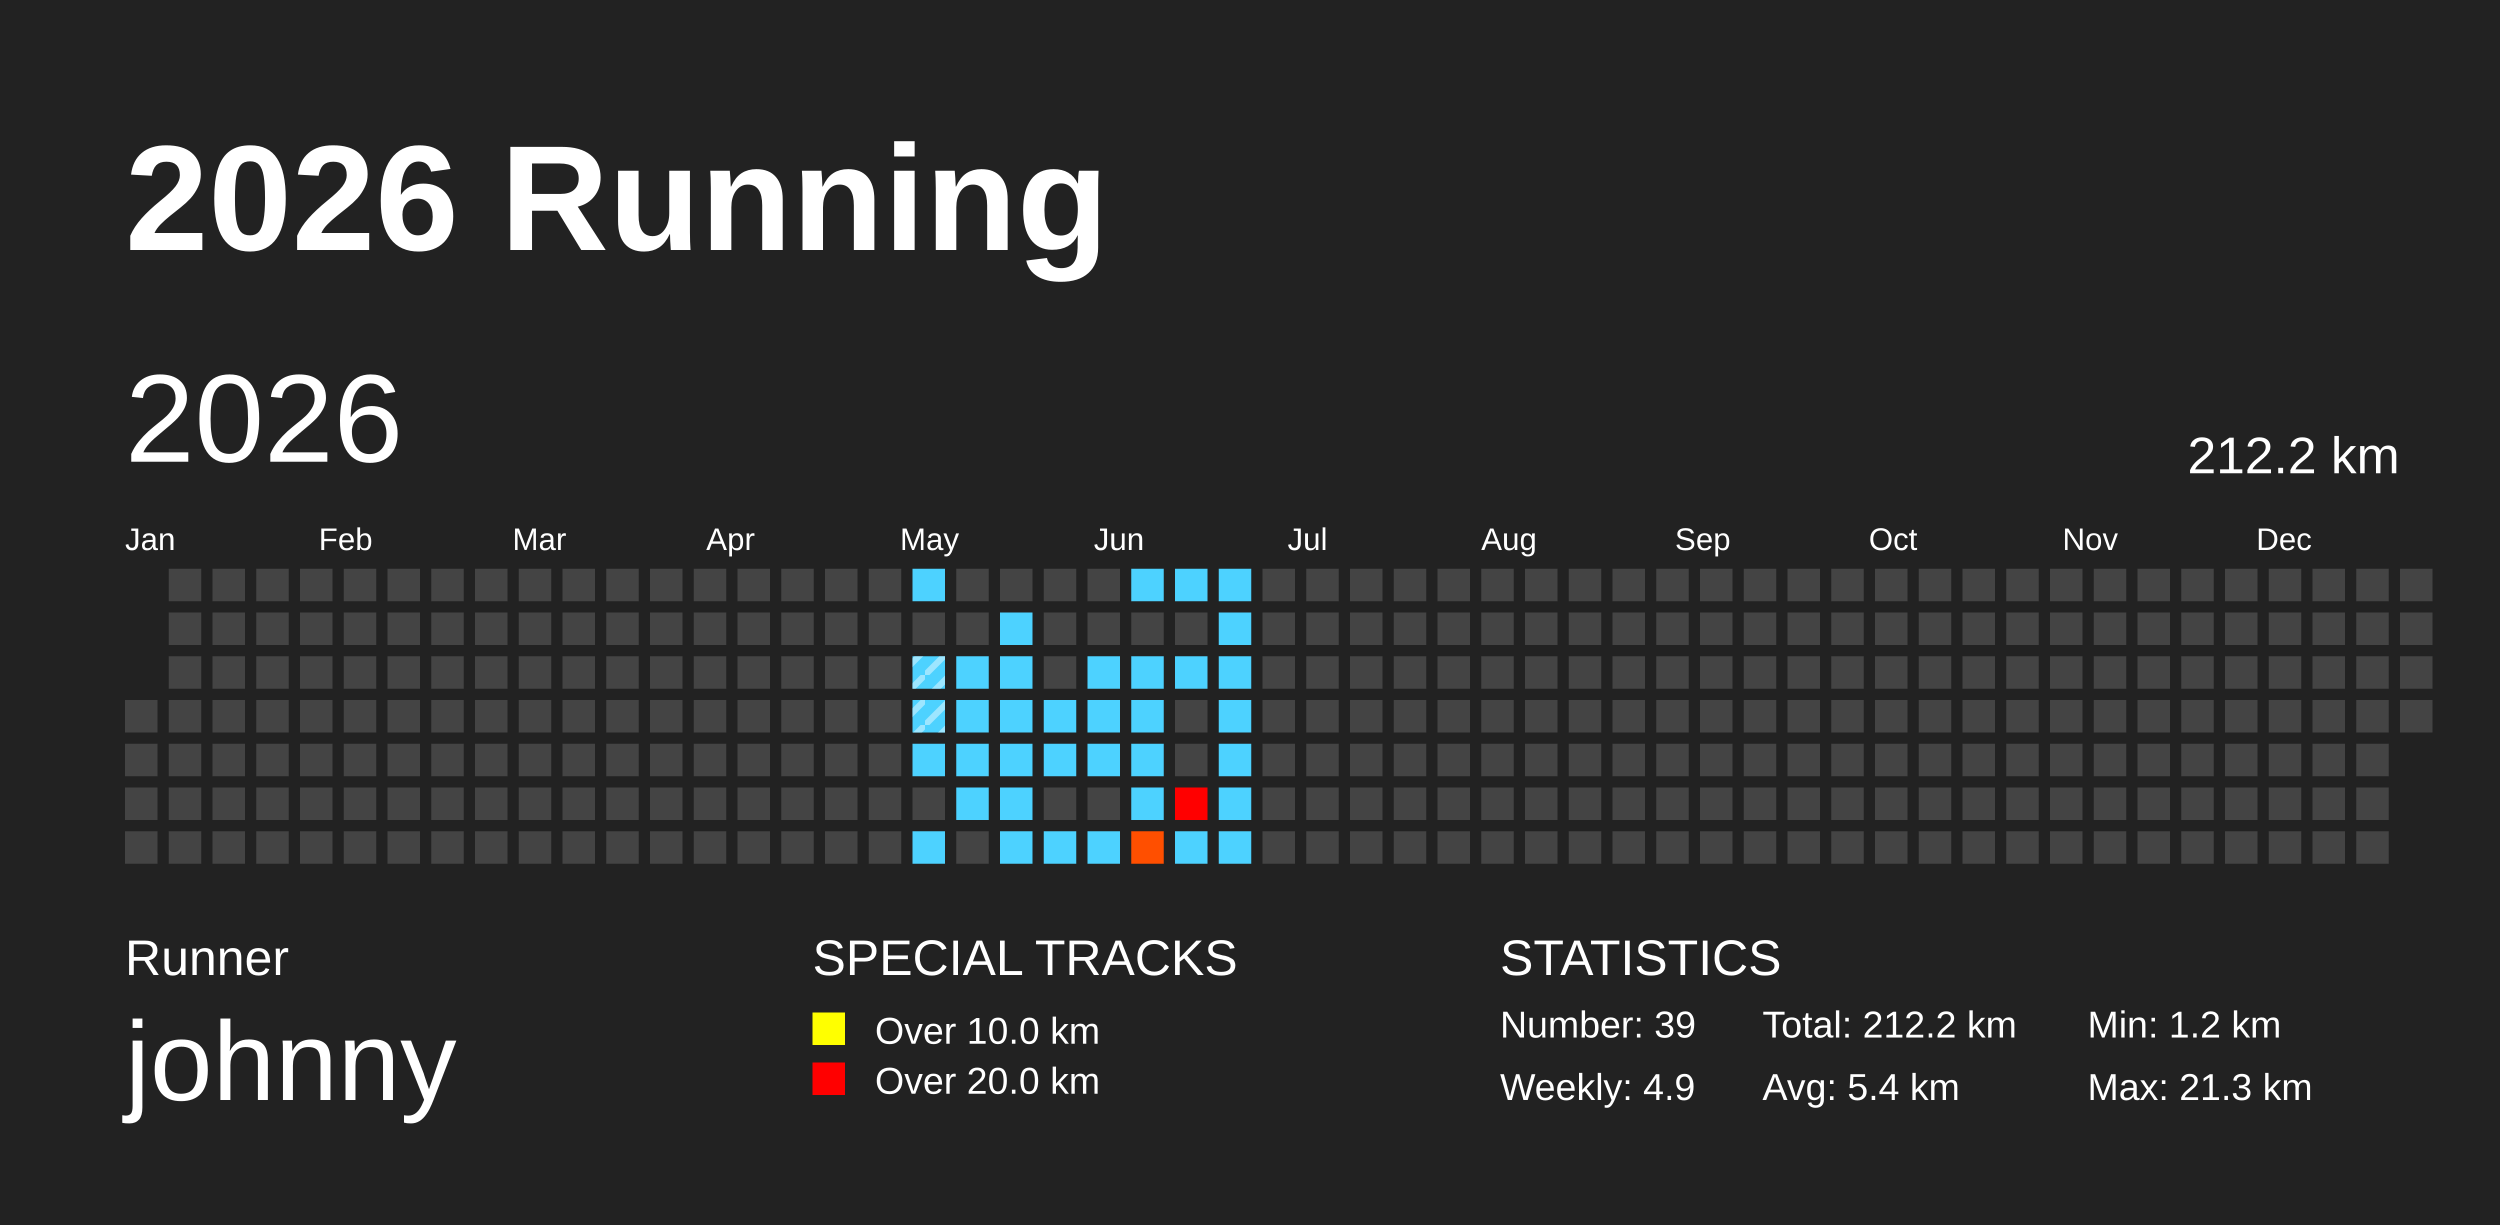
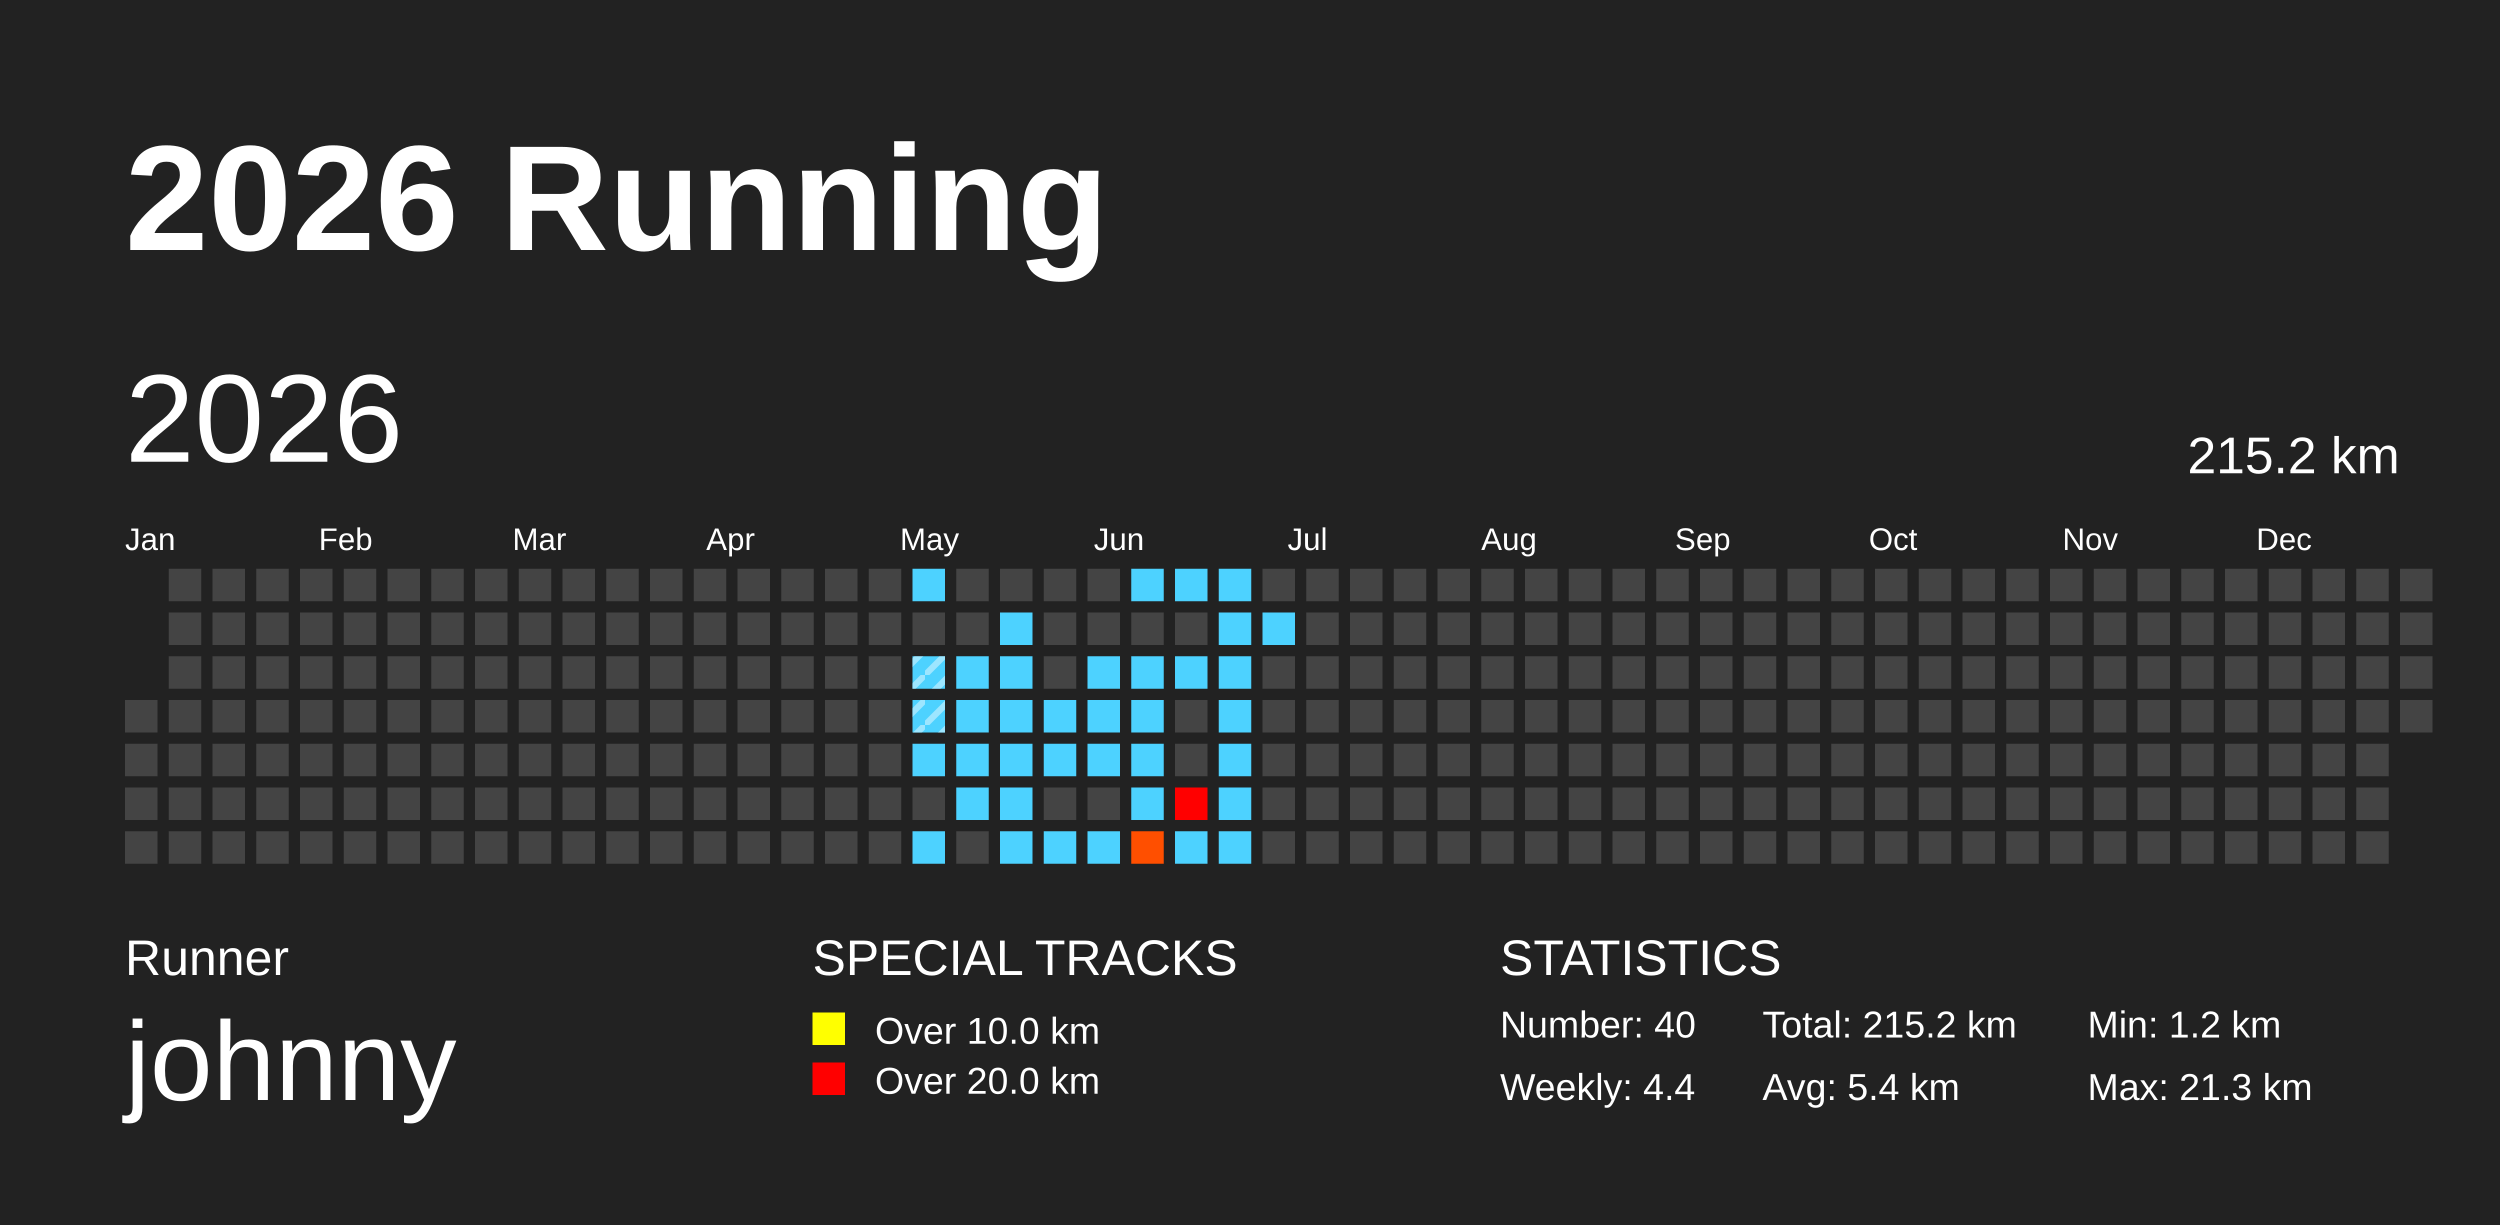
<svg xmlns="http://www.w3.org/2000/svg" baseProfile="full" height="98mm" version="1.1" viewBox="0,0,200,98" width="200mm">
  <defs>
    <pattern height="2" id="indoor-stripe" patternUnits="userSpaceOnUse" width="2">
      <line stroke="white" stroke-opacity="0.45" stroke-width="0.5" x1="0" x2="2" y1="2" y2="0" />
    </pattern>
  </defs>
  <rect fill="#222222" height="98" width="200" x="0" y="0" />
  <text fill="#FFFFFF" style="font-size:12px; font-family:Arial; font-weight:bold;" x="10" y="20">2026 Running</text>
  <text fill="#FFFFFF" style="font-size:4px; font-family:Arial" x="10" y="78">Runner</text>
  <text fill="#FFFFFF" style="font-size:9px; font-family:Arial" x="10" y="88">johnny</text>
  <text fill="#FFFFFF" style="font-size:4px; font-family:Arial" x="65" y="78">SPECIAL TRACKS</text>
  <rect fill="yellow" height="2.6" width="2.6" x="65" y="81" />
  <text fill="#FFFFFF" style="font-size:3px; font-family:Arial" x="70" y="83.5">Over 10.0 km</text>
  <rect fill="red" height="2.6" width="2.6" x="65" y="85" />
  <text fill="#FFFFFF" style="font-size:3px; font-family:Arial" x="70" y="87.5">Over 20.0 km</text>
  <text fill="#FFFFFF" style="font-size:4px; font-family:Arial" x="120" y="78">STATISTICS</text>
-   <text fill="#FFFFFF" style="font-size:3px; font-family:Arial" x="120" y="83">Number: 39</text>
-   <text fill="#FFFFFF" style="font-size:3px; font-family:Arial" x="120" y="88">Weekly: 4.9</text>
-   <text fill="#FFFFFF" style="font-size:3px; font-family:Arial" x="141" y="83">Total: 212.2 km</text>
+   <text fill="#FFFFFF" style="font-size:3px; font-family:Arial" x="120" y="83">Number: 40</text>
+   <text fill="#FFFFFF" style="font-size:3px; font-family:Arial" x="120" y="88">Weekly: 4.4</text>
+   <text fill="#FFFFFF" style="font-size:3px; font-family:Arial" x="141" y="83">Total: 215.2 km</text>
  <text fill="#FFFFFF" style="font-size:3px; font-family:Arial" x="141" y="88">Avg: 5.4 km</text>
  <text fill="#FFFFFF" style="font-size:3px; font-family:Arial" x="167" y="83">Min: 1.2 km</text>
  <text fill="#FFFFFF" style="font-size:3px; font-family:Arial" x="167" y="88">Max: 21.3 km</text>
  <text dominant-baseline="hanging" fill="#FFFFFF" style="font-size:10.0px; font-family:Arial;" x="10" y="30">2026</text>
-   <text dominant-baseline="hanging" fill="#FFFFFF" style="font-size:4.125px; font-family:Arial;" x="175" y="35">212.2 km</text>
+   <text dominant-baseline="hanging" fill="#FFFFFF" style="font-size:4.125px; font-family:Arial;" x="175" y="35">215.2 km</text>
  <text fill="#FFFFFF" style="font-size:2.5px; font-family:Arial" x="10.0" y="44">Jan</text>
  <text fill="#FFFFFF" style="font-size:2.5px; font-family:Arial" x="25.5" y="44">Feb</text>
  <text fill="#FFFFFF" style="font-size:2.5px; font-family:Arial" x="41.0" y="44">Mar</text>
  <text fill="#FFFFFF" style="font-size:2.5px; font-family:Arial" x="56.5" y="44">Apr</text>
  <text fill="#FFFFFF" style="font-size:2.5px; font-family:Arial" x="72.0" y="44">May</text>
  <text fill="#FFFFFF" style="font-size:2.5px; font-family:Arial" x="87.5" y="44">Jun</text>
  <text fill="#FFFFFF" style="font-size:2.5px; font-family:Arial" x="103.0" y="44">Jul</text>
  <text fill="#FFFFFF" style="font-size:2.5px; font-family:Arial" x="118.5" y="44">Aug</text>
  <text fill="#FFFFFF" style="font-size:2.5px; font-family:Arial" x="134.0" y="44">Sep</text>
  <text fill="#FFFFFF" style="font-size:2.5px; font-family:Arial" x="149.5" y="44">Oct</text>
  <text fill="#FFFFFF" style="font-size:2.5px; font-family:Arial" x="165.0" y="44">Nov</text>
  <text fill="#FFFFFF" style="font-size:2.5px; font-family:Arial" x="180.5" y="44">Dec</text>
  <rect fill="#444444" height="2.6" width="2.6" x="10.0" y="56.0" />
  <rect fill="#444444" height="2.6" width="2.6" x="10.0" y="59.5" />
  <rect fill="#444444" height="2.6" width="2.6" x="10.0" y="63.0" />
  <rect fill="#444444" height="2.6" width="2.6" x="10.0" y="66.5" />
  <rect fill="#444444" height="2.6" width="2.6" x="13.5" y="45.5" />
  <rect fill="#444444" height="2.6" width="2.6" x="13.5" y="49.0" />
  <rect fill="#444444" height="2.6" width="2.6" x="13.5" y="52.5" />
  <rect fill="#444444" height="2.6" width="2.6" x="13.5" y="56.0" />
  <rect fill="#444444" height="2.6" width="2.6" x="13.5" y="59.5" />
  <rect fill="#444444" height="2.6" width="2.6" x="13.5" y="63.0" />
  <rect fill="#444444" height="2.6" width="2.6" x="13.5" y="66.5" />
  <rect fill="#444444" height="2.6" width="2.6" x="17.0" y="45.5" />
  <rect fill="#444444" height="2.6" width="2.6" x="17.0" y="49.0" />
  <rect fill="#444444" height="2.6" width="2.6" x="17.0" y="52.5" />
  <rect fill="#444444" height="2.6" width="2.6" x="17.0" y="56.0" />
  <rect fill="#444444" height="2.6" width="2.6" x="17.0" y="59.5" />
  <rect fill="#444444" height="2.6" width="2.6" x="17.0" y="63.0" />
  <rect fill="#444444" height="2.6" width="2.6" x="17.0" y="66.5" />
  <rect fill="#444444" height="2.6" width="2.6" x="20.5" y="45.5" />
  <rect fill="#444444" height="2.6" width="2.6" x="20.5" y="49.0" />
  <rect fill="#444444" height="2.6" width="2.6" x="20.5" y="52.5" />
  <rect fill="#444444" height="2.6" width="2.6" x="20.5" y="56.0" />
  <rect fill="#444444" height="2.6" width="2.6" x="20.5" y="59.5" />
  <rect fill="#444444" height="2.6" width="2.6" x="20.5" y="63.0" />
  <rect fill="#444444" height="2.6" width="2.6" x="20.5" y="66.5" />
  <rect fill="#444444" height="2.6" width="2.6" x="24.0" y="45.5" />
  <rect fill="#444444" height="2.6" width="2.6" x="24.0" y="49.0" />
  <rect fill="#444444" height="2.6" width="2.6" x="24.0" y="52.5" />
  <rect fill="#444444" height="2.6" width="2.6" x="24.0" y="56.0" />
  <rect fill="#444444" height="2.6" width="2.6" x="24.0" y="59.5" />
  <rect fill="#444444" height="2.6" width="2.6" x="24.0" y="63.0" />
  <rect fill="#444444" height="2.6" width="2.6" x="24.0" y="66.5" />
  <rect fill="#444444" height="2.6" width="2.6" x="27.5" y="45.5" />
  <rect fill="#444444" height="2.6" width="2.6" x="27.5" y="49.0" />
  <rect fill="#444444" height="2.6" width="2.6" x="27.5" y="52.5" />
  <rect fill="#444444" height="2.6" width="2.6" x="27.5" y="56.0" />
  <rect fill="#444444" height="2.6" width="2.6" x="27.5" y="59.5" />
  <rect fill="#444444" height="2.6" width="2.6" x="27.5" y="63.0" />
  <rect fill="#444444" height="2.6" width="2.6" x="27.5" y="66.5" />
  <rect fill="#444444" height="2.6" width="2.6" x="31.0" y="45.5" />
  <rect fill="#444444" height="2.6" width="2.6" x="31.0" y="49.0" />
  <rect fill="#444444" height="2.6" width="2.6" x="31.0" y="52.5" />
  <rect fill="#444444" height="2.6" width="2.6" x="31.0" y="56.0" />
  <rect fill="#444444" height="2.6" width="2.6" x="31.0" y="59.5" />
  <rect fill="#444444" height="2.6" width="2.6" x="31.0" y="63.0" />
  <rect fill="#444444" height="2.6" width="2.6" x="31.0" y="66.5" />
  <rect fill="#444444" height="2.6" width="2.6" x="34.5" y="45.5" />
  <rect fill="#444444" height="2.6" width="2.6" x="34.5" y="49.0" />
  <rect fill="#444444" height="2.6" width="2.6" x="34.5" y="52.5" />
  <rect fill="#444444" height="2.6" width="2.6" x="34.5" y="56.0" />
  <rect fill="#444444" height="2.6" width="2.6" x="34.5" y="59.5" />
  <rect fill="#444444" height="2.6" width="2.6" x="34.5" y="63.0" />
  <rect fill="#444444" height="2.6" width="2.6" x="34.5" y="66.5" />
  <rect fill="#444444" height="2.6" width="2.6" x="38.0" y="45.5" />
  <rect fill="#444444" height="2.6" width="2.6" x="38.0" y="49.0" />
  <rect fill="#444444" height="2.6" width="2.6" x="38.0" y="52.5" />
  <rect fill="#444444" height="2.6" width="2.6" x="38.0" y="56.0" />
  <rect fill="#444444" height="2.6" width="2.6" x="38.0" y="59.5" />
  <rect fill="#444444" height="2.6" width="2.6" x="38.0" y="63.0" />
  <rect fill="#444444" height="2.6" width="2.6" x="38.0" y="66.5" />
  <rect fill="#444444" height="2.6" width="2.6" x="41.5" y="45.5" />
  <rect fill="#444444" height="2.6" width="2.6" x="41.5" y="49.0" />
  <rect fill="#444444" height="2.6" width="2.6" x="41.5" y="52.5" />
  <rect fill="#444444" height="2.6" width="2.6" x="41.5" y="56.0" />
  <rect fill="#444444" height="2.6" width="2.6" x="41.5" y="59.5" />
  <rect fill="#444444" height="2.6" width="2.6" x="41.5" y="63.0" />
  <rect fill="#444444" height="2.6" width="2.6" x="41.5" y="66.5" />
  <rect fill="#444444" height="2.6" width="2.6" x="45.0" y="45.5" />
  <rect fill="#444444" height="2.6" width="2.6" x="45.0" y="49.0" />
  <rect fill="#444444" height="2.6" width="2.6" x="45.0" y="52.5" />
  <rect fill="#444444" height="2.6" width="2.6" x="45.0" y="56.0" />
  <rect fill="#444444" height="2.6" width="2.6" x="45.0" y="59.5" />
  <rect fill="#444444" height="2.6" width="2.6" x="45.0" y="63.0" />
  <rect fill="#444444" height="2.6" width="2.6" x="45.0" y="66.5" />
  <rect fill="#444444" height="2.6" width="2.6" x="48.5" y="45.5" />
  <rect fill="#444444" height="2.6" width="2.6" x="48.5" y="49.0" />
  <rect fill="#444444" height="2.6" width="2.6" x="48.5" y="52.5" />
  <rect fill="#444444" height="2.6" width="2.6" x="48.5" y="56.0" />
  <rect fill="#444444" height="2.6" width="2.6" x="48.5" y="59.5" />
  <rect fill="#444444" height="2.6" width="2.6" x="48.5" y="63.0" />
  <rect fill="#444444" height="2.6" width="2.6" x="48.5" y="66.5" />
  <rect fill="#444444" height="2.6" width="2.6" x="52.0" y="45.5" />
  <rect fill="#444444" height="2.6" width="2.6" x="52.0" y="49.0" />
  <rect fill="#444444" height="2.6" width="2.6" x="52.0" y="52.5" />
  <rect fill="#444444" height="2.6" width="2.6" x="52.0" y="56.0" />
  <rect fill="#444444" height="2.6" width="2.6" x="52.0" y="59.5" />
  <rect fill="#444444" height="2.6" width="2.6" x="52.0" y="63.0" />
  <rect fill="#444444" height="2.6" width="2.6" x="52.0" y="66.5" />
  <rect fill="#444444" height="2.6" width="2.6" x="55.5" y="45.5" />
  <rect fill="#444444" height="2.6" width="2.6" x="55.5" y="49.0" />
  <rect fill="#444444" height="2.6" width="2.6" x="55.5" y="52.5" />
  <rect fill="#444444" height="2.6" width="2.6" x="55.5" y="56.0" />
  <rect fill="#444444" height="2.6" width="2.6" x="55.5" y="59.5" />
  <rect fill="#444444" height="2.6" width="2.6" x="55.5" y="63.0" />
  <rect fill="#444444" height="2.6" width="2.6" x="55.5" y="66.5" />
  <rect fill="#444444" height="2.6" width="2.6" x="59.0" y="45.5" />
  <rect fill="#444444" height="2.6" width="2.6" x="59.0" y="49.0" />
  <rect fill="#444444" height="2.6" width="2.6" x="59.0" y="52.5" />
  <rect fill="#444444" height="2.6" width="2.6" x="59.0" y="56.0" />
  <rect fill="#444444" height="2.6" width="2.6" x="59.0" y="59.5" />
  <rect fill="#444444" height="2.6" width="2.6" x="59.0" y="63.0" />
  <rect fill="#444444" height="2.6" width="2.6" x="59.0" y="66.5" />
  <rect fill="#444444" height="2.6" width="2.6" x="62.5" y="45.5" />
  <rect fill="#444444" height="2.6" width="2.6" x="62.5" y="49.0" />
  <rect fill="#444444" height="2.6" width="2.6" x="62.5" y="52.5" />
  <rect fill="#444444" height="2.6" width="2.6" x="62.5" y="56.0" />
  <rect fill="#444444" height="2.6" width="2.6" x="62.5" y="59.5" />
  <rect fill="#444444" height="2.6" width="2.6" x="62.5" y="63.0" />
  <rect fill="#444444" height="2.6" width="2.6" x="62.5" y="66.5" />
  <rect fill="#444444" height="2.6" width="2.6" x="66.0" y="45.5" />
  <rect fill="#444444" height="2.6" width="2.6" x="66.0" y="49.0" />
  <rect fill="#444444" height="2.6" width="2.6" x="66.0" y="52.5" />
  <rect fill="#444444" height="2.6" width="2.6" x="66.0" y="56.0" />
  <rect fill="#444444" height="2.6" width="2.6" x="66.0" y="59.5" />
  <rect fill="#444444" height="2.6" width="2.6" x="66.0" y="63.0" />
  <rect fill="#444444" height="2.6" width="2.6" x="66.0" y="66.5" />
  <rect fill="#444444" height="2.6" width="2.6" x="69.5" y="45.5" />
  <rect fill="#444444" height="2.6" width="2.6" x="69.5" y="49.0" />
  <rect fill="#444444" height="2.6" width="2.6" x="69.5" y="52.5" />
  <rect fill="#444444" height="2.6" width="2.6" x="69.5" y="56.0" />
  <rect fill="#444444" height="2.6" width="2.6" x="69.5" y="59.5" />
  <rect fill="#444444" height="2.6" width="2.6" x="69.5" y="63.0" />
  <rect fill="#444444" height="2.6" width="2.6" x="69.5" y="66.5" />
  <rect fill="#4dd2ff" height="2.6" width="2.6" x="73.0" y="45.5" />
  <rect fill="#444444" height="2.6" width="2.6" x="73.0" y="49.0" />
  <rect fill="#4dd2ff" height="2.6" width="2.6" x="73.0" y="52.5" />
  <rect fill="url(#indoor-stripe)" height="2.6" style="pointer-events: none;" width="2.6" x="73.0" y="52.5" />
  <rect fill="#4dd2ff" height="2.6" width="2.6" x="73.0" y="56.0" />
  <rect fill="url(#indoor-stripe)" height="2.6" style="pointer-events: none;" width="2.6" x="73.0" y="56.0" />
  <rect fill="#4dd2ff" height="2.6" width="2.6" x="73.0" y="59.5" />
  <rect fill="#444444" height="2.6" width="2.6" x="73.0" y="63.0" />
  <rect fill="#4dd2ff" height="2.6" width="2.6" x="73.0" y="66.5" />
  <rect fill="#444444" height="2.6" width="2.6" x="76.5" y="45.5" />
  <rect fill="#444444" height="2.6" width="2.6" x="76.5" y="49.0" />
  <rect fill="#4dd2ff" height="2.6" width="2.6" x="76.5" y="52.5" />
  <rect fill="#4dd2ff" height="2.6" width="2.6" x="76.5" y="56.0" />
  <rect fill="#4dd2ff" height="2.6" width="2.6" x="76.5" y="59.5" />
  <rect fill="#4dd2ff" height="2.6" width="2.6" x="76.5" y="63.0" />
  <rect fill="#444444" height="2.6" width="2.6" x="76.5" y="66.5" />
  <rect fill="#444444" height="2.6" width="2.6" x="80.0" y="45.5" />
  <rect fill="#4dd2ff" height="2.6" width="2.6" x="80.0" y="49.0" />
  <rect fill="#4dd2ff" height="2.6" width="2.6" x="80.0" y="52.5" />
  <rect fill="#4dd2ff" height="2.6" width="2.6" x="80.0" y="56.0" />
  <rect fill="#4dd2ff" height="2.6" width="2.6" x="80.0" y="59.5" />
  <rect fill="#4dd2ff" height="2.6" width="2.6" x="80.0" y="63.0" />
  <rect fill="#4dd2ff" height="2.6" width="2.6" x="80.0" y="66.5" />
  <rect fill="#444444" height="2.6" width="2.6" x="83.5" y="45.5" />
  <rect fill="#444444" height="2.6" width="2.6" x="83.5" y="49.0" />
  <rect fill="#444444" height="2.6" width="2.6" x="83.5" y="52.5" />
  <rect fill="#4dd2ff" height="2.6" width="2.6" x="83.5" y="56.0" />
  <rect fill="#4dd2ff" height="2.6" width="2.6" x="83.5" y="59.5" />
  <rect fill="#444444" height="2.6" width="2.6" x="83.5" y="63.0" />
  <rect fill="#4dd2ff" height="2.6" width="2.6" x="83.5" y="66.5" />
  <rect fill="#444444" height="2.6" width="2.6" x="87.0" y="45.5" />
  <rect fill="#444444" height="2.6" width="2.6" x="87.0" y="49.0" />
  <rect fill="#4dd2ff" height="2.6" width="2.6" x="87.0" y="52.5" />
  <rect fill="#4dd2ff" height="2.6" width="2.6" x="87.0" y="56.0" />
  <rect fill="#4dd2ff" height="2.6" width="2.6" x="87.0" y="59.5" />
  <rect fill="#444444" height="2.6" width="2.6" x="87.0" y="63.0" />
  <rect fill="#4dd2ff" height="2.6" width="2.6" x="87.0" y="66.5" />
  <rect fill="#4dd2ff" height="2.6" width="2.6" x="90.5" y="45.5" />
  <rect fill="#444444" height="2.6" width="2.6" x="90.5" y="49.0" />
  <rect fill="#4dd2ff" height="2.6" width="2.6" x="90.5" y="52.5" />
  <rect fill="#4dd2ff" height="2.6" width="2.6" x="90.5" y="56.0" />
  <rect fill="#4dd2ff" height="2.6" width="2.6" x="90.5" y="59.5" />
  <rect fill="#4dd2ff" height="2.6" width="2.6" x="90.5" y="63.0" />
  <rect fill="#ff4f00" height="2.6" width="2.6" x="90.5" y="66.5" />
  <rect fill="#4dd2ff" height="2.6" width="2.6" x="94.0" y="45.5" />
  <rect fill="#444444" height="2.6" width="2.6" x="94.0" y="49.0" />
  <rect fill="#4dd2ff" height="2.6" width="2.6" x="94.0" y="52.5" />
  <rect fill="#444444" height="2.6" width="2.6" x="94.0" y="56.0" />
  <rect fill="#444444" height="2.6" width="2.6" x="94.0" y="59.5" />
  <rect fill="red" height="2.6" width="2.6" x="94.0" y="63.0" />
  <rect fill="#4dd2ff" height="2.6" width="2.6" x="94.0" y="66.5" />
  <rect fill="#4dd2ff" height="2.6" width="2.6" x="97.5" y="45.5" />
  <rect fill="#4dd2ff" height="2.6" width="2.6" x="97.5" y="49.0" />
  <rect fill="#4dd2ff" height="2.6" width="2.6" x="97.5" y="52.5" />
  <rect fill="#4dd2ff" height="2.6" width="2.6" x="97.5" y="56.0" />
  <rect fill="#4dd2ff" height="2.6" width="2.6" x="97.5" y="59.5" />
  <rect fill="#4dd2ff" height="2.6" width="2.6" x="97.5" y="63.0" />
  <rect fill="#4dd2ff" height="2.6" width="2.6" x="97.5" y="66.5" />
  <rect fill="#444444" height="2.6" width="2.6" x="101.0" y="45.5" />
-   <rect fill="#444444" height="2.6" width="2.6" x="101.0" y="49.0" />
+   <rect fill="#4dd2ff" height="2.6" width="2.6" x="101.0" y="49.0" />
  <rect fill="#444444" height="2.6" width="2.6" x="101.0" y="52.5" />
  <rect fill="#444444" height="2.6" width="2.6" x="101.0" y="56.0" />
  <rect fill="#444444" height="2.6" width="2.6" x="101.0" y="59.5" />
  <rect fill="#444444" height="2.6" width="2.6" x="101.0" y="63.0" />
  <rect fill="#444444" height="2.6" width="2.6" x="101.0" y="66.5" />
  <rect fill="#444444" height="2.6" width="2.6" x="104.5" y="45.5" />
  <rect fill="#444444" height="2.6" width="2.6" x="104.5" y="49.0" />
  <rect fill="#444444" height="2.6" width="2.6" x="104.5" y="52.5" />
  <rect fill="#444444" height="2.6" width="2.6" x="104.5" y="56.0" />
  <rect fill="#444444" height="2.6" width="2.6" x="104.5" y="59.5" />
  <rect fill="#444444" height="2.6" width="2.6" x="104.5" y="63.0" />
  <rect fill="#444444" height="2.6" width="2.6" x="104.5" y="66.5" />
  <rect fill="#444444" height="2.6" width="2.6" x="108.0" y="45.5" />
  <rect fill="#444444" height="2.6" width="2.6" x="108.0" y="49.0" />
  <rect fill="#444444" height="2.6" width="2.6" x="108.0" y="52.5" />
  <rect fill="#444444" height="2.6" width="2.6" x="108.0" y="56.0" />
  <rect fill="#444444" height="2.6" width="2.6" x="108.0" y="59.5" />
  <rect fill="#444444" height="2.6" width="2.6" x="108.0" y="63.0" />
  <rect fill="#444444" height="2.6" width="2.6" x="108.0" y="66.5" />
  <rect fill="#444444" height="2.6" width="2.6" x="111.5" y="45.5" />
  <rect fill="#444444" height="2.6" width="2.6" x="111.5" y="49.0" />
  <rect fill="#444444" height="2.6" width="2.6" x="111.5" y="52.5" />
  <rect fill="#444444" height="2.6" width="2.6" x="111.5" y="56.0" />
  <rect fill="#444444" height="2.6" width="2.6" x="111.5" y="59.5" />
  <rect fill="#444444" height="2.6" width="2.6" x="111.5" y="63.0" />
  <rect fill="#444444" height="2.6" width="2.6" x="111.5" y="66.5" />
  <rect fill="#444444" height="2.6" width="2.6" x="115.0" y="45.5" />
  <rect fill="#444444" height="2.6" width="2.6" x="115.0" y="49.0" />
  <rect fill="#444444" height="2.6" width="2.6" x="115.0" y="52.5" />
  <rect fill="#444444" height="2.6" width="2.6" x="115.0" y="56.0" />
  <rect fill="#444444" height="2.6" width="2.6" x="115.0" y="59.5" />
  <rect fill="#444444" height="2.6" width="2.6" x="115.0" y="63.0" />
  <rect fill="#444444" height="2.6" width="2.6" x="115.0" y="66.5" />
  <rect fill="#444444" height="2.6" width="2.6" x="118.5" y="45.5" />
  <rect fill="#444444" height="2.6" width="2.6" x="118.5" y="49.0" />
  <rect fill="#444444" height="2.6" width="2.6" x="118.5" y="52.5" />
  <rect fill="#444444" height="2.6" width="2.6" x="118.5" y="56.0" />
  <rect fill="#444444" height="2.6" width="2.6" x="118.5" y="59.5" />
  <rect fill="#444444" height="2.6" width="2.6" x="118.5" y="63.0" />
  <rect fill="#444444" height="2.6" width="2.6" x="118.5" y="66.5" />
  <rect fill="#444444" height="2.6" width="2.6" x="122.0" y="45.5" />
  <rect fill="#444444" height="2.6" width="2.6" x="122.0" y="49.0" />
  <rect fill="#444444" height="2.6" width="2.6" x="122.0" y="52.5" />
  <rect fill="#444444" height="2.6" width="2.6" x="122.0" y="56.0" />
  <rect fill="#444444" height="2.6" width="2.6" x="122.0" y="59.5" />
  <rect fill="#444444" height="2.6" width="2.6" x="122.0" y="63.0" />
  <rect fill="#444444" height="2.6" width="2.6" x="122.0" y="66.5" />
  <rect fill="#444444" height="2.6" width="2.6" x="125.5" y="45.5" />
  <rect fill="#444444" height="2.6" width="2.6" x="125.5" y="49.0" />
  <rect fill="#444444" height="2.6" width="2.6" x="125.5" y="52.5" />
  <rect fill="#444444" height="2.6" width="2.6" x="125.5" y="56.0" />
  <rect fill="#444444" height="2.6" width="2.6" x="125.5" y="59.5" />
  <rect fill="#444444" height="2.6" width="2.6" x="125.5" y="63.0" />
  <rect fill="#444444" height="2.6" width="2.6" x="125.5" y="66.5" />
  <rect fill="#444444" height="2.6" width="2.6" x="129.0" y="45.5" />
  <rect fill="#444444" height="2.6" width="2.6" x="129.0" y="49.0" />
  <rect fill="#444444" height="2.6" width="2.6" x="129.0" y="52.5" />
  <rect fill="#444444" height="2.6" width="2.6" x="129.0" y="56.0" />
  <rect fill="#444444" height="2.6" width="2.6" x="129.0" y="59.5" />
  <rect fill="#444444" height="2.6" width="2.6" x="129.0" y="63.0" />
  <rect fill="#444444" height="2.6" width="2.6" x="129.0" y="66.5" />
  <rect fill="#444444" height="2.6" width="2.6" x="132.5" y="45.5" />
  <rect fill="#444444" height="2.6" width="2.6" x="132.5" y="49.0" />
  <rect fill="#444444" height="2.6" width="2.6" x="132.5" y="52.5" />
  <rect fill="#444444" height="2.6" width="2.6" x="132.5" y="56.0" />
  <rect fill="#444444" height="2.6" width="2.6" x="132.5" y="59.5" />
  <rect fill="#444444" height="2.6" width="2.6" x="132.5" y="63.0" />
  <rect fill="#444444" height="2.6" width="2.6" x="132.5" y="66.5" />
  <rect fill="#444444" height="2.6" width="2.6" x="136.0" y="45.5" />
  <rect fill="#444444" height="2.6" width="2.6" x="136.0" y="49.0" />
  <rect fill="#444444" height="2.6" width="2.6" x="136.0" y="52.5" />
  <rect fill="#444444" height="2.6" width="2.6" x="136.0" y="56.0" />
  <rect fill="#444444" height="2.6" width="2.6" x="136.0" y="59.5" />
  <rect fill="#444444" height="2.6" width="2.6" x="136.0" y="63.0" />
  <rect fill="#444444" height="2.6" width="2.6" x="136.0" y="66.5" />
  <rect fill="#444444" height="2.6" width="2.6" x="139.5" y="45.5" />
  <rect fill="#444444" height="2.6" width="2.6" x="139.5" y="49.0" />
  <rect fill="#444444" height="2.6" width="2.6" x="139.5" y="52.5" />
  <rect fill="#444444" height="2.6" width="2.6" x="139.5" y="56.0" />
  <rect fill="#444444" height="2.6" width="2.6" x="139.5" y="59.5" />
  <rect fill="#444444" height="2.6" width="2.6" x="139.5" y="63.0" />
  <rect fill="#444444" height="2.6" width="2.6" x="139.5" y="66.5" />
  <rect fill="#444444" height="2.6" width="2.6" x="143.0" y="45.5" />
  <rect fill="#444444" height="2.6" width="2.6" x="143.0" y="49.0" />
  <rect fill="#444444" height="2.6" width="2.6" x="143.0" y="52.5" />
  <rect fill="#444444" height="2.6" width="2.6" x="143.0" y="56.0" />
  <rect fill="#444444" height="2.6" width="2.6" x="143.0" y="59.5" />
  <rect fill="#444444" height="2.6" width="2.6" x="143.0" y="63.0" />
  <rect fill="#444444" height="2.6" width="2.6" x="143.0" y="66.5" />
  <rect fill="#444444" height="2.6" width="2.6" x="146.5" y="45.5" />
  <rect fill="#444444" height="2.6" width="2.6" x="146.5" y="49.0" />
  <rect fill="#444444" height="2.6" width="2.6" x="146.5" y="52.5" />
  <rect fill="#444444" height="2.6" width="2.6" x="146.5" y="56.0" />
  <rect fill="#444444" height="2.6" width="2.6" x="146.5" y="59.5" />
  <rect fill="#444444" height="2.6" width="2.6" x="146.5" y="63.0" />
  <rect fill="#444444" height="2.6" width="2.6" x="146.5" y="66.5" />
  <rect fill="#444444" height="2.6" width="2.6" x="150.0" y="45.5" />
  <rect fill="#444444" height="2.6" width="2.6" x="150.0" y="49.0" />
  <rect fill="#444444" height="2.6" width="2.6" x="150.0" y="52.5" />
  <rect fill="#444444" height="2.6" width="2.6" x="150.0" y="56.0" />
  <rect fill="#444444" height="2.6" width="2.6" x="150.0" y="59.5" />
  <rect fill="#444444" height="2.6" width="2.6" x="150.0" y="63.0" />
  <rect fill="#444444" height="2.6" width="2.6" x="150.0" y="66.5" />
  <rect fill="#444444" height="2.6" width="2.6" x="153.5" y="45.5" />
  <rect fill="#444444" height="2.6" width="2.6" x="153.5" y="49.0" />
  <rect fill="#444444" height="2.6" width="2.6" x="153.5" y="52.5" />
  <rect fill="#444444" height="2.6" width="2.6" x="153.5" y="56.0" />
  <rect fill="#444444" height="2.6" width="2.6" x="153.5" y="59.5" />
  <rect fill="#444444" height="2.6" width="2.6" x="153.5" y="63.0" />
  <rect fill="#444444" height="2.6" width="2.6" x="153.5" y="66.5" />
  <rect fill="#444444" height="2.6" width="2.6" x="157.0" y="45.5" />
  <rect fill="#444444" height="2.6" width="2.6" x="157.0" y="49.0" />
  <rect fill="#444444" height="2.6" width="2.6" x="157.0" y="52.5" />
  <rect fill="#444444" height="2.6" width="2.6" x="157.0" y="56.0" />
  <rect fill="#444444" height="2.6" width="2.6" x="157.0" y="59.5" />
  <rect fill="#444444" height="2.6" width="2.6" x="157.0" y="63.0" />
  <rect fill="#444444" height="2.6" width="2.6" x="157.0" y="66.5" />
  <rect fill="#444444" height="2.6" width="2.6" x="160.5" y="45.5" />
  <rect fill="#444444" height="2.6" width="2.6" x="160.5" y="49.0" />
  <rect fill="#444444" height="2.6" width="2.6" x="160.5" y="52.5" />
  <rect fill="#444444" height="2.6" width="2.6" x="160.5" y="56.0" />
  <rect fill="#444444" height="2.6" width="2.6" x="160.5" y="59.5" />
  <rect fill="#444444" height="2.6" width="2.6" x="160.5" y="63.0" />
  <rect fill="#444444" height="2.6" width="2.6" x="160.5" y="66.5" />
  <rect fill="#444444" height="2.6" width="2.6" x="164.0" y="45.5" />
  <rect fill="#444444" height="2.6" width="2.6" x="164.0" y="49.0" />
  <rect fill="#444444" height="2.6" width="2.6" x="164.0" y="52.5" />
  <rect fill="#444444" height="2.6" width="2.6" x="164.0" y="56.0" />
  <rect fill="#444444" height="2.6" width="2.6" x="164.0" y="59.5" />
  <rect fill="#444444" height="2.6" width="2.6" x="164.0" y="63.0" />
  <rect fill="#444444" height="2.6" width="2.6" x="164.0" y="66.5" />
  <rect fill="#444444" height="2.6" width="2.6" x="167.5" y="45.5" />
  <rect fill="#444444" height="2.6" width="2.6" x="167.5" y="49.0" />
  <rect fill="#444444" height="2.6" width="2.6" x="167.5" y="52.5" />
  <rect fill="#444444" height="2.6" width="2.6" x="167.5" y="56.0" />
  <rect fill="#444444" height="2.6" width="2.6" x="167.5" y="59.5" />
  <rect fill="#444444" height="2.6" width="2.6" x="167.5" y="63.0" />
  <rect fill="#444444" height="2.6" width="2.6" x="167.5" y="66.5" />
  <rect fill="#444444" height="2.6" width="2.6" x="171.0" y="45.5" />
  <rect fill="#444444" height="2.6" width="2.6" x="171.0" y="49.0" />
  <rect fill="#444444" height="2.6" width="2.6" x="171.0" y="52.5" />
  <rect fill="#444444" height="2.6" width="2.6" x="171.0" y="56.0" />
  <rect fill="#444444" height="2.6" width="2.6" x="171.0" y="59.5" />
  <rect fill="#444444" height="2.6" width="2.6" x="171.0" y="63.0" />
  <rect fill="#444444" height="2.6" width="2.6" x="171.0" y="66.5" />
  <rect fill="#444444" height="2.6" width="2.6" x="174.5" y="45.5" />
  <rect fill="#444444" height="2.6" width="2.6" x="174.5" y="49.0" />
  <rect fill="#444444" height="2.6" width="2.6" x="174.5" y="52.5" />
  <rect fill="#444444" height="2.6" width="2.6" x="174.5" y="56.0" />
  <rect fill="#444444" height="2.6" width="2.6" x="174.5" y="59.5" />
  <rect fill="#444444" height="2.6" width="2.6" x="174.5" y="63.0" />
  <rect fill="#444444" height="2.6" width="2.6" x="174.5" y="66.5" />
  <rect fill="#444444" height="2.6" width="2.6" x="178.0" y="45.5" />
  <rect fill="#444444" height="2.6" width="2.6" x="178.0" y="49.0" />
  <rect fill="#444444" height="2.6" width="2.6" x="178.0" y="52.5" />
  <rect fill="#444444" height="2.6" width="2.6" x="178.0" y="56.0" />
  <rect fill="#444444" height="2.6" width="2.6" x="178.0" y="59.5" />
  <rect fill="#444444" height="2.6" width="2.6" x="178.0" y="63.0" />
  <rect fill="#444444" height="2.6" width="2.6" x="178.0" y="66.5" />
  <rect fill="#444444" height="2.6" width="2.6" x="181.5" y="45.5" />
  <rect fill="#444444" height="2.6" width="2.6" x="181.5" y="49.0" />
  <rect fill="#444444" height="2.6" width="2.6" x="181.5" y="52.5" />
  <rect fill="#444444" height="2.6" width="2.6" x="181.5" y="56.0" />
  <rect fill="#444444" height="2.6" width="2.6" x="181.5" y="59.5" />
  <rect fill="#444444" height="2.6" width="2.6" x="181.5" y="63.0" />
  <rect fill="#444444" height="2.6" width="2.6" x="181.5" y="66.5" />
  <rect fill="#444444" height="2.6" width="2.6" x="185.0" y="45.5" />
  <rect fill="#444444" height="2.6" width="2.6" x="185.0" y="49.0" />
  <rect fill="#444444" height="2.6" width="2.6" x="185.0" y="52.5" />
  <rect fill="#444444" height="2.6" width="2.6" x="185.0" y="56.0" />
  <rect fill="#444444" height="2.6" width="2.6" x="185.0" y="59.5" />
  <rect fill="#444444" height="2.6" width="2.6" x="185.0" y="63.0" />
  <rect fill="#444444" height="2.6" width="2.6" x="185.0" y="66.5" />
  <rect fill="#444444" height="2.6" width="2.6" x="188.5" y="45.5" />
  <rect fill="#444444" height="2.6" width="2.6" x="188.5" y="49.0" />
  <rect fill="#444444" height="2.6" width="2.6" x="188.5" y="52.5" />
  <rect fill="#444444" height="2.6" width="2.6" x="188.5" y="56.0" />
  <rect fill="#444444" height="2.6" width="2.6" x="188.5" y="59.5" />
  <rect fill="#444444" height="2.6" width="2.6" x="188.5" y="63.0" />
  <rect fill="#444444" height="2.6" width="2.6" x="188.5" y="66.5" />
  <rect fill="#444444" height="2.6" width="2.6" x="192.0" y="45.5" />
  <rect fill="#444444" height="2.6" width="2.6" x="192.0" y="49.0" />
  <rect fill="#444444" height="2.6" width="2.6" x="192.0" y="52.5" />
  <rect fill="#444444" height="2.6" width="2.6" x="192.0" y="56.0" />
</svg>
